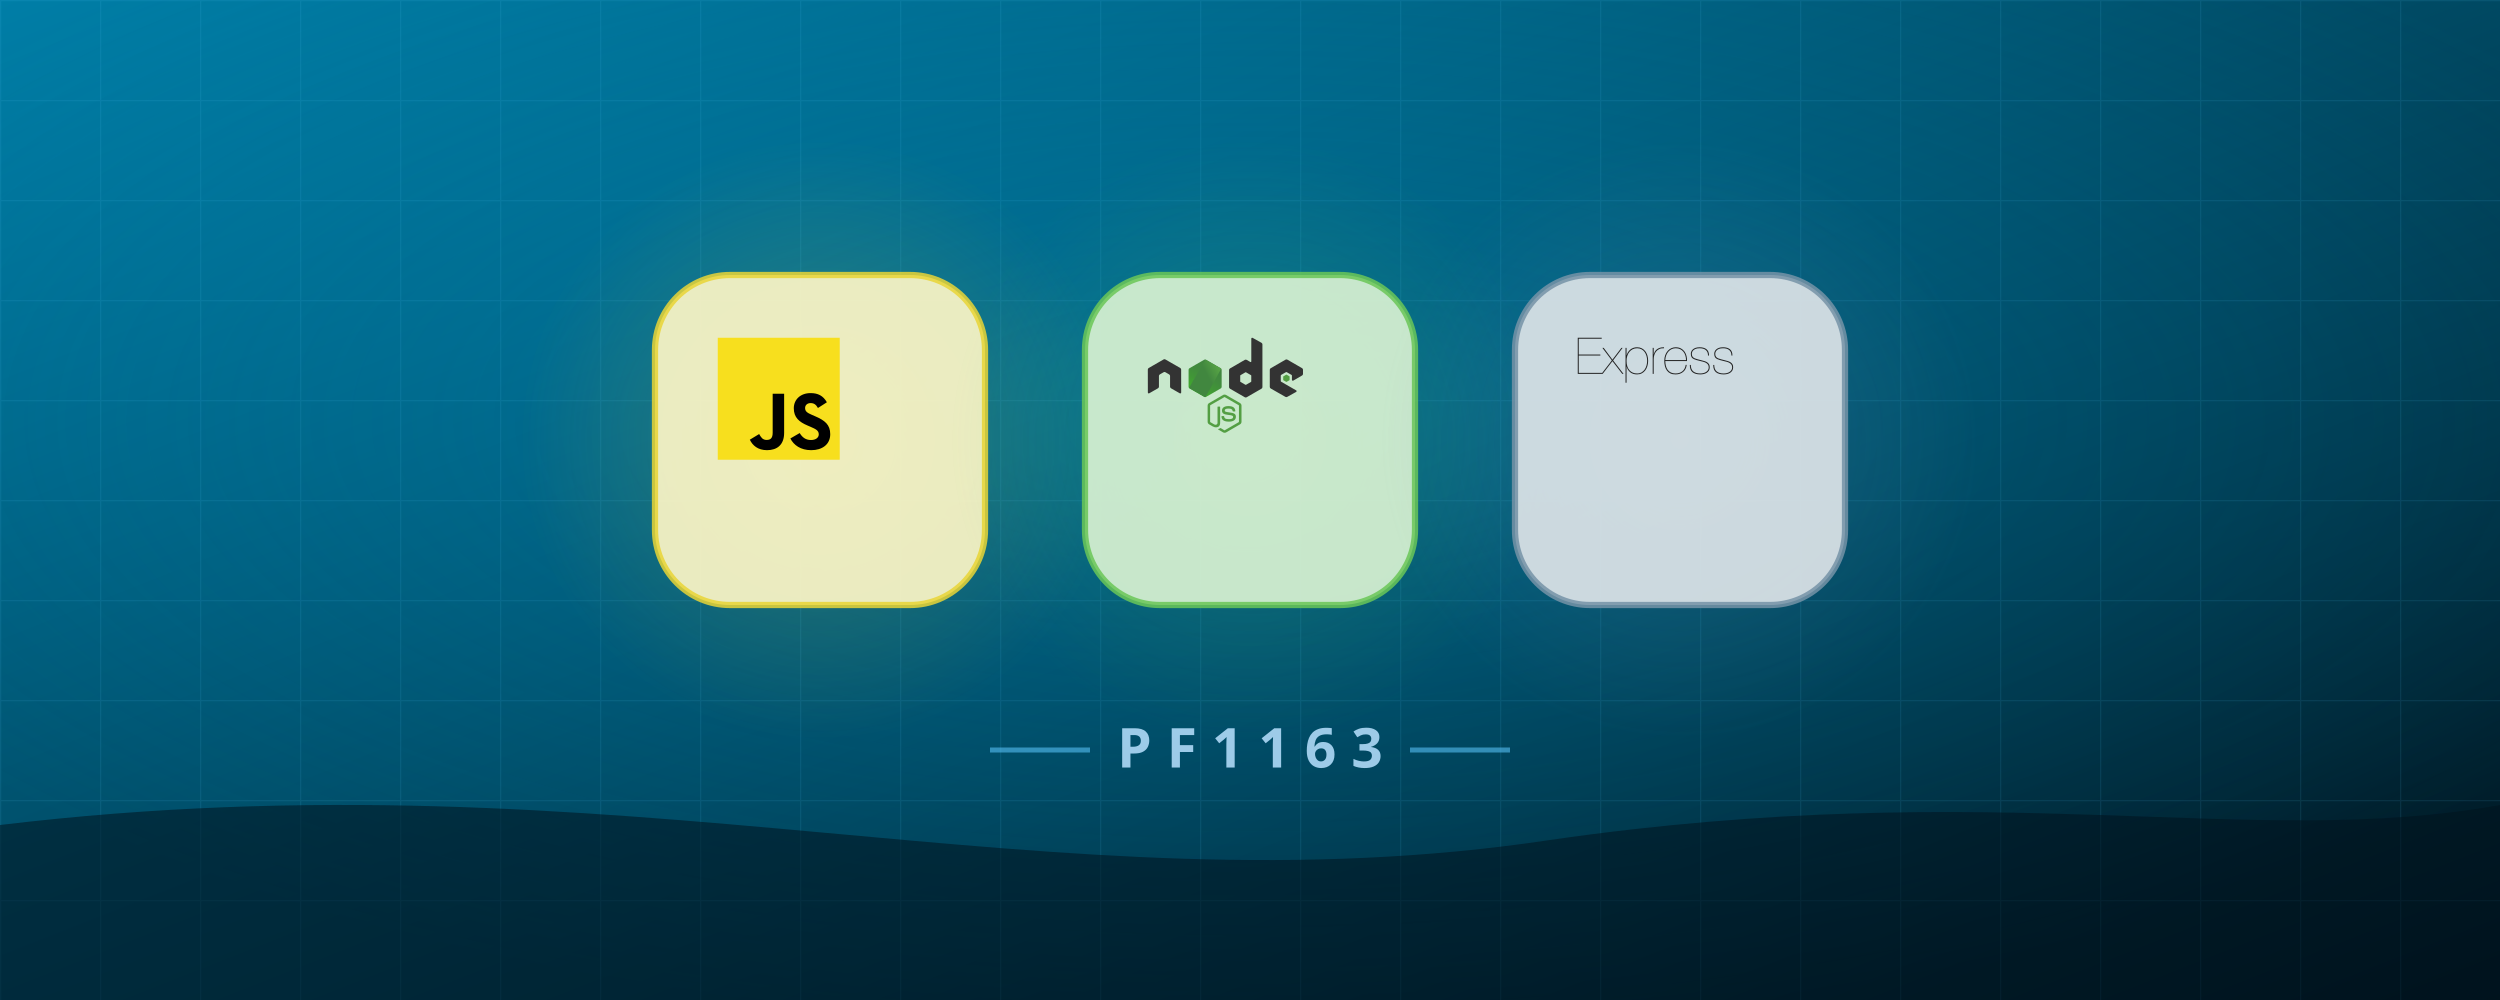
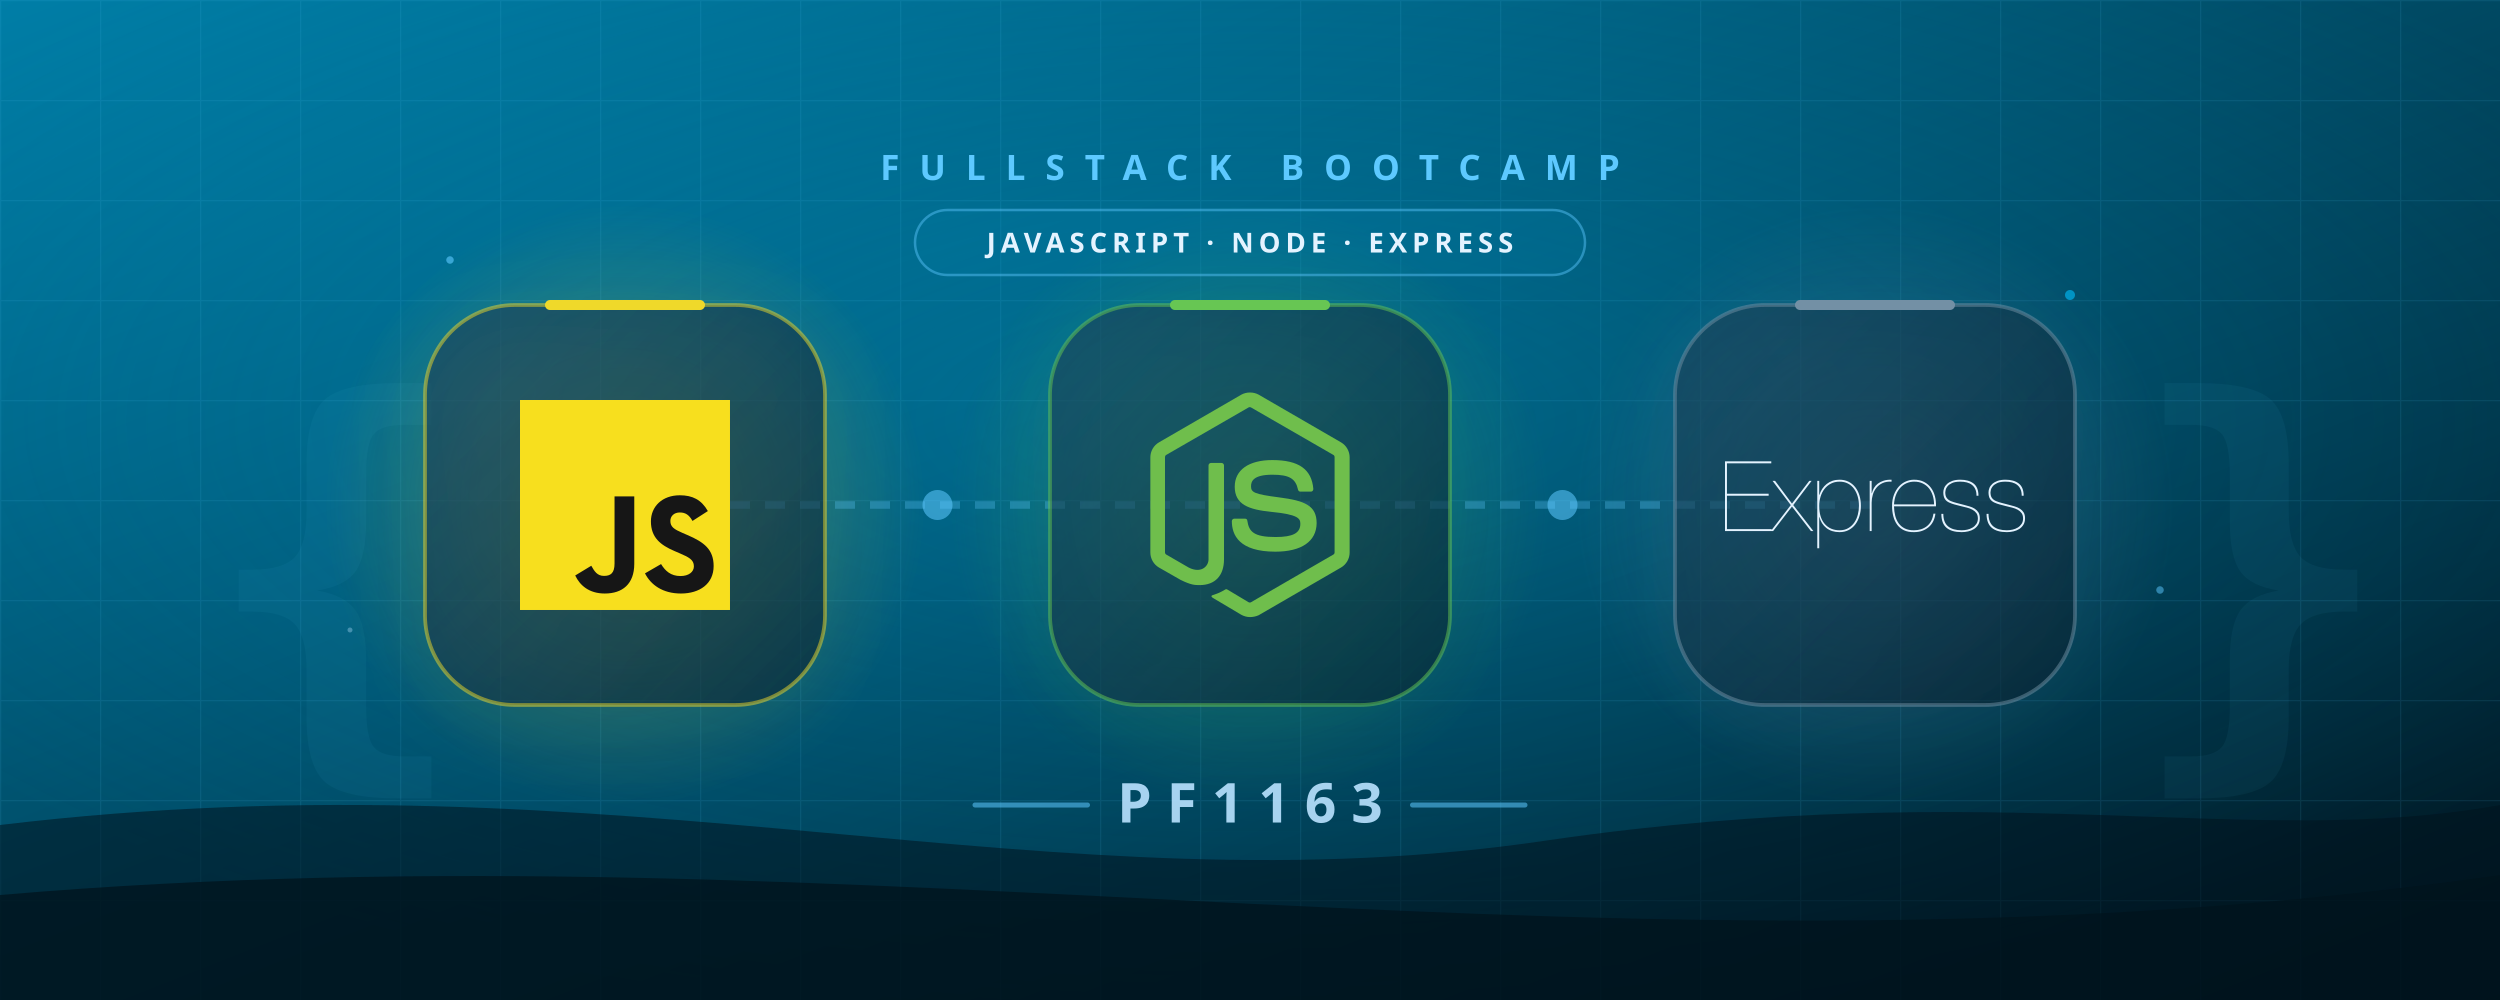
- <svg xmlns="http://www.w3.org/2000/svg" viewBox="0 0 1000 400" width="1000" height="400" role="img" aria-label="Bootcamp Full Stack JavaScript version original: JavaScript, Node.js y Express">
+ <svg xmlns="http://www.w3.org/2000/svg" viewBox="0 0 1000 400" width="1000" height="400" role="img" aria-label="Bootcamp Full Stack JavaScript: JavaScript, Node.js y Express" font-family="Lexend, 'Segoe UI', system-ui, sans-serif">
  <defs>
    <linearGradient id="fondo" x1="0" y1="0" x2="1" y2="1">
      <stop offset="0" stop-color="#007EA7" />
      <stop offset="1" stop-color="#00131D" />
    </linearGradient>
    <radialGradient id="resplandor" cx="0.5" cy="0.42" r="0.62">
      <stop offset="0" stop-color="#00B0E8" stop-opacity="0.30" />
      <stop offset="1" stop-color="#00B0E8" stop-opacity="0" />
    </radialGradient>
    <pattern id="malla" width="40" height="40" patternUnits="userSpaceOnUse">
      <path d="M40 0H0v40" fill="none" stroke="#5DC9FF" stroke-opacity="0.10" stroke-width="1" />
    </pattern>
-     <radialGradient id="halo-67c653" cx="0.5" cy="0.5" r="0.5">
-       <stop offset="0" stop-color="#67C653" stop-opacity="0.34" />
-       <stop offset="0.5" stop-color="#67C653" stop-opacity="0.10" />
+     <linearGradient id="cristal" x1="0" y1="0" x2="1" y2="1">
+       <stop offset="0" stop-color="#5DC9FF" stop-opacity="0.16" />
+       <stop offset="1" stop-color="#5DC9FF" stop-opacity="0.02" />
+     </linearGradient>
+     <filter id="sombra-nodo" x="-50%" y="-50%" width="200%" height="200%">
+       <feDropShadow dx="0" dy="4" stdDeviation="8" flood-color="#00131D" flood-opacity="0.6" />
+     </filter>
+     <radialGradient id="brillo-javascript" cx="0.5" cy="0.5" r="0.5">
+       <stop offset="0" stop-color="#EFD92A" stop-opacity="0.30" />
+       <stop offset="1" stop-color="#EFD92A" stop-opacity="0" />
+     </radialGradient>
+     <filter id="sombra-javascript" x="-25%" y="-25%" width="150%" height="150%">
+       <feDropShadow dx="0" dy="8" stdDeviation="16" flood-color="#EFD92A" flood-opacity="0.25" />
+     </filter>
+     <radialGradient id="brillo-nodejs" cx="0.5" cy="0.5" r="0.5">
+       <stop offset="0" stop-color="#67C653" stop-opacity="0.30" />
      <stop offset="1" stop-color="#67C653" stop-opacity="0" />
    </radialGradient>
-     <radialGradient id="halo-7390a5" cx="0.5" cy="0.5" r="0.5">
-       <stop offset="0" stop-color="#7390A5" stop-opacity="0.34" />
-       <stop offset="0.5" stop-color="#7390A5" stop-opacity="0.10" />
+     <filter id="sombra-nodejs" x="-25%" y="-25%" width="150%" height="150%">
+       <feDropShadow dx="0" dy="8" stdDeviation="16" flood-color="#67C653" flood-opacity="0.25" />
+     </filter>
+     <radialGradient id="brillo-express" cx="0.5" cy="0.5" r="0.5">
+       <stop offset="0" stop-color="#7390A5" stop-opacity="0.30" />
      <stop offset="1" stop-color="#7390A5" stop-opacity="0" />
    </radialGradient>
-     <radialGradient id="halo-efd92a" cx="0.5" cy="0.5" r="0.5">
-       <stop offset="0" stop-color="#EFD92A" stop-opacity="0.34" />
-       <stop offset="0.5" stop-color="#EFD92A" stop-opacity="0.10" />
-       <stop offset="1" stop-color="#EFD92A" stop-opacity="0" />
-     </radialGradient>
+     <filter id="sombra-express" x="-25%" y="-25%" width="150%" height="150%">
+       <feDropShadow dx="0" dy="8" stdDeviation="16" flood-color="#7390A5" flood-opacity="0.25" />
+     </filter>
  </defs>
  <rect width="1000" height="400" fill="url(#fondo)" />
  <rect width="1000" height="400" fill="url(#malla)" />
  <rect width="1000" height="400" fill="url(#resplandor)" />
-   <path d="M0 400 L0 330 C 250 300, 420 366, 620 336 C 800 310, 900 340, 1000 322 L1000 400 Z" fill="#00131D" fill-opacity="0.55" />
-   <g>
-     <ellipse cx="328" cy="176" rx="120" ry="120" fill="url(#halo-efd92a)" />
-     <rect x="262" y="110" width="132" height="132" rx="30" fill="#FAF5C6" fill-opacity="0.93" />
-     <rect x="262" y="110" width="132" height="132" rx="30" fill="none" stroke="#E9D535" stroke-opacity="0.85" stroke-width="2.5" />
-     <g transform="translate(287.1 135.1) scale(0.1906)">
-       <path fill="#f7df1e" d="M0 0h256v256H0z" />
-       <path d="m67.312 213.932l19.59-11.856c3.78 6.701 7.218 12.371 15.465 12.371c7.905 0 12.89-3.092 12.89-15.12v-81.798h24.057v82.138c0 24.917-14.606 36.259-35.916 36.259c-19.245 0-30.416-9.967-36.087-21.996m85.07-2.576l19.588-11.341c5.157 8.421 11.859 14.607 23.715 14.607c9.969 0 16.325-4.984 16.325-11.858c0-8.248-6.53-11.17-17.528-15.98l-6.013-2.58c-17.357-7.387-28.87-16.667-28.87-36.257c0-18.044 13.747-31.792 35.228-31.792c15.294 0 26.292 5.328 34.196 19.247l-18.732 12.03c-4.125-7.389-8.591-10.31-15.465-10.31c-7.046 0-11.514 4.468-11.514 10.31c0 7.217 4.468 10.14 14.778 14.608l6.014 2.577c20.45 8.765 31.963 17.7 31.963 37.804c0 21.654-17.012 33.51-39.867 33.51c-22.339 0-36.774-10.654-43.819-24.574" />
+   <g aria-hidden="true">
+     <text x="80" y="290" font-family="ui-monospace, SFMono-Regular, Menlo, monospace" font-size="180" font-weight="700" fill="#5DC9FF" fill-opacity="0.05">{</text>
+     <text x="850" y="290" font-family="ui-monospace, SFMono-Regular, Menlo, monospace" font-size="180" font-weight="700" fill="#5DC9FF" fill-opacity="0.05">}</text>
+     <path d="M0 400 L0 330 C 250 300, 420 366, 620 336 C 800 310, 900 340, 1000 322 L1000 400 Z" fill="#00131D" fill-opacity="0.55" />
+     <path d="M0 400 L0 358 C 350 328, 650 400, 1000 350 L1000 400 Z" fill="#00131D" fill-opacity="0.75" />
+   </g>
+   <g aria-hidden="true">
+     <circle cx="250" cy="202" r="120" fill="url(#brillo-javascript)" />
+     <circle cx="500" cy="202" r="120" fill="url(#brillo-nodejs)" />
+     <circle cx="750" cy="202" r="120" fill="url(#brillo-express)" />
+   </g>
+   <g aria-hidden="true">
+     <text x="500" y="72" text-anchor="middle" font-size="14" font-weight="700" letter-spacing="8" fill="#5DC9FF">FULLSTACK BOOTCAMP</text>
+     <rect x="366" y="84" width="268" height="26" rx="13" fill="#007EA7" fill-opacity="0.22" stroke="#5DC9FF" stroke-opacity="0.45" />
+     <text x="500" y="101" text-anchor="middle" font-size="11" font-weight="800" letter-spacing="2" fill="#E4F3FF">JAVASCRIPT · NODE · EXPRESS</text>
+   </g>
+   <g aria-hidden="true">
+     <line x1="250" y1="202" x2="750" y2="202" stroke="#5DC9FF" stroke-opacity="0.30" stroke-width="3" stroke-dasharray="8 6" />
+     <circle cx="375" cy="202" r="6" fill="#5DC9FF" fill-opacity="0.55" />
+     <circle cx="625" cy="202" r="6" fill="#5DC9FF" fill-opacity="0.55" />
+   </g>
+   <g aria-hidden="true">
+     <g transform="translate(170 122)">
+       <rect width="160" height="160" rx="36" fill="#00131D" fill-opacity="0.55" />
+       <rect width="160" height="160" rx="36" fill="url(#cristal)" stroke="#EFD92A" stroke-opacity="0.5" stroke-width="1.5" filter="url(#sombra-javascript)" />
+       <path d="M50 0h60" stroke="#EFD92A" stroke-width="4" stroke-linecap="round" />
+       <g transform="translate(38.0 38.0) scale(0.3281)">
+         <path fill="#f7df1e" d="M0 0h256v256H0z" />
+         <path fill="#161616" d="m67.312 213.932l19.59-11.856c3.78 6.701 7.218 12.371 15.465 12.371c7.905 0 12.89-3.092 12.89-15.12v-81.798h24.057v82.138c0 24.917-14.606 36.259-35.916 36.259c-19.245 0-30.416-9.967-36.087-21.996m85.07-2.576l19.588-11.341c5.157 8.421 11.859 14.607 23.715 14.607c9.969 0 16.325-4.984 16.325-11.858c0-8.248-6.53-11.17-17.528-15.98l-6.013-2.58c-17.357-7.387-28.87-16.667-28.87-36.257c0-18.044 13.747-31.792 35.228-31.792c15.294 0 26.292 5.328 34.196 19.247l-18.732 12.03c-4.125-7.389-8.591-10.31-15.465-10.31c-7.046 0-11.514 4.468-11.514 10.31c0 7.217 4.468 10.14 14.778 14.608l6.014 2.577c20.45 8.765 31.963 17.7 31.963 37.804c0 21.654-17.012 33.51-39.867 33.51c-22.339 0-36.774-10.654-43.819-24.574" />
+       </g>
    </g>
-   </g>
-   <g>
-     <ellipse cx="500" cy="176" rx="120" ry="120" fill="url(#halo-67c653)" />
-     <rect x="434" y="110" width="132" height="132" rx="30" fill="#D6F0D1" fill-opacity="0.93" />
-     <rect x="434" y="110" width="132" height="132" rx="30" fill="none" stroke="#6AC757" stroke-opacity="0.85" stroke-width="2.5" />
-     <g transform="translate(459.1 135.1) scale(0.1214)">
-       <defs>
-         <linearGradient id="ndA" x1="68.188%" x2="27.823%" y1="17.487%" y2="89.755%">
-           <stop offset="0%" stop-color="#41873f" />
-           <stop offset="32.88%" stop-color="#418b3d" />
-           <stop offset="63.52%" stop-color="#419637" />
-           <stop offset="93.19%" stop-color="#3fa92d" />
-           <stop offset="100%" stop-color="#3fae2a" />
-         </linearGradient>
-         <linearGradient id="ndB" x1="43.277%" x2="159.245%" y1="55.169%" y2="-18.306%">
-           <stop offset="13.76%" stop-color="#41873f" />
-           <stop offset="40.32%" stop-color="#54a044" />
-           <stop offset="71.36%" stop-color="#66b848" />
-           <stop offset="90.81%" stop-color="#6cc04a" />
-         </linearGradient>
-         <path id="ndP" d="M57.903 1.85a5.96 5.96 0 0 0-5.894 0L3.352 29.933c-1.85 1.04-2.89 3.005-2.89 5.085v56.286c0 2.08 1.156 4.045 2.89 5.085l48.657 28.085a5.96 5.96 0 0 0 5.894 0l48.658-28.085c1.849-1.04 2.89-3.005 2.89-5.085V35.019c0-2.08-1.157-4.045-2.89-5.085z" />
-         <radialGradient id="halo-25bbf3" cx="0.5" cy="0.5" r="0.5">
-           <stop offset="0" stop-color="#25BBF3" stop-opacity="0.34" />
-           <stop offset="0.5" stop-color="#25BBF3" stop-opacity="0.10" />
-           <stop offset="1" stop-color="#25BBF3" stop-opacity="0" />
-         </radialGradient>
-         <radialGradient id="halo-25c4f4" cx="0.5" cy="0.5" r="0.5">
-           <stop offset="0" stop-color="#25C4F4" stop-opacity="0.34" />
-           <stop offset="0.5" stop-color="#25C4F4" stop-opacity="0.10" />
-           <stop offset="1" stop-color="#25C4F4" stop-opacity="0" />
-         </radialGradient>
-         <radialGradient id="halo-2ab2ef" cx="0.5" cy="0.5" r="0.5">
-           <stop offset="0" stop-color="#2AB2EF" stop-opacity="0.34" />
-           <stop offset="0.5" stop-color="#2AB2EF" stop-opacity="0.10" />
-           <stop offset="1" stop-color="#2AB2EF" stop-opacity="0" />
-         </radialGradient>
-         <radialGradient id="halo-5392c6" cx="0.5" cy="0.5" r="0.5">
-           <stop offset="0" stop-color="#5392C6" stop-opacity="0.34" />
-           <stop offset="0.5" stop-color="#5392C6" stop-opacity="0.10" />
-           <stop offset="1" stop-color="#5392C6" stop-opacity="0" />
-         </radialGradient>
-         <radialGradient id="halo-67c653" cx="0.5" cy="0.5" r="0.5">
-           <stop offset="0" stop-color="#67C653" stop-opacity="0.34" />
-           <stop offset="0.5" stop-color="#67C653" stop-opacity="0.10" />
-           <stop offset="1" stop-color="#67C653" stop-opacity="0" />
-         </radialGradient>
-         <radialGradient id="halo-7390a5" cx="0.5" cy="0.5" r="0.5">
-           <stop offset="0" stop-color="#7390A5" stop-opacity="0.34" />
-           <stop offset="0.5" stop-color="#7390A5" stop-opacity="0.10" />
-           <stop offset="1" stop-color="#7390A5" stop-opacity="0" />
-         </radialGradient>
-         <radialGradient id="halo-d85440" cx="0.5" cy="0.5" r="0.5">
-           <stop offset="0" stop-color="#D85440" stop-opacity="0.34" />
-           <stop offset="0.5" stop-color="#D85440" stop-opacity="0.10" />
-           <stop offset="1" stop-color="#D85440" stop-opacity="0" />
-         </radialGradient>
-         <radialGradient id="halo-efd92a" cx="0.5" cy="0.5" r="0.5">
-           <stop offset="0" stop-color="#EFD92A" stop-opacity="0.34" />
-           <stop offset="0.5" stop-color="#EFD92A" stop-opacity="0.10" />
-           <stop offset="1" stop-color="#EFD92A" stop-opacity="0" />
-         </radialGradient>
-       </defs>
-       <g fill="none">
-         <path fill="#539e43" d="M253.11 313.094c-1.733 0-3.351-.462-4.854-1.271l-15.371-9.13c-2.312-1.272-1.156-1.734-.462-1.965c3.12-1.04 3.698-1.272 6.934-3.12c.347-.232.81-.116 1.156.115l11.789 7.05c.462.231 1.04.231 1.386 0l46.115-26.698c.462-.231.694-.694.694-1.271v-53.28c0-.579-.232-1.04-.694-1.272l-46.115-26.582c-.462-.232-1.04-.232-1.386 0l-46.115 26.582c-.462.231-.694.809-.694 1.271v53.28c0 .463.232 1.04.694 1.272l12.598 7.281c6.819 3.467 11.095-.578 11.095-4.623v-52.587c0-.693.578-1.387 1.387-1.387h5.894c.694 0 1.387.578 1.387 1.387v52.587c0 9.13-4.97 14.447-13.638 14.447c-2.658 0-4.738 0-10.633-2.89l-12.135-6.934c-3.005-1.733-4.854-4.97-4.854-8.437v-53.28c0-3.467 1.849-6.704 4.854-8.437l46.114-26.698c2.89-1.618 6.82-1.618 9.709 0l46.114 26.698c3.005 1.733 4.855 4.97 4.855 8.437v53.28c0 3.467-1.85 6.704-4.855 8.437l-46.114 26.698c-1.503.694-3.236 1.04-4.854 1.04m14.216-36.637c-20.225 0-24.386-9.246-24.386-17.105c0-.694.578-1.387 1.387-1.387h6.01c.693 0 1.271.462 1.271 1.156c.925 6.125 3.583 9.13 15.834 9.13c9.708 0 13.87-2.196 13.87-7.397c0-3.005-1.157-5.2-16.297-6.703c-12.598-1.272-20.457-4.045-20.457-14.1c0-9.362 7.86-14.91 21.035-14.91c14.793 0 22.075 5.086 23 16.18q0 .521-.347 1.041c-.232.231-.578.462-.925.462h-6.01c-.578 0-1.156-.462-1.271-1.04c-1.387-6.356-4.97-8.437-14.447-8.437c-10.633 0-11.905 3.699-11.905 6.472c0 3.352 1.503 4.392 15.834 6.241c14.216 1.85 20.92 4.508 20.92 14.447c-.116 10.171-8.437 15.95-23.116 15.95" />
-         <path fill="#333" d="M110.028 104.712c0-2.08-1.156-4.046-3.005-5.086l-49.004-28.2c-.81-.463-1.734-.694-2.658-.81h-.463c-.924 0-1.849.347-2.658.81l-49.004 28.2c-1.85 1.04-3.005 3.005-3.005 5.086l.116 75.817c0 1.04.578 2.08 1.502 2.543c.925.578 2.08.578 2.89 0l29.125-16.643c1.849-1.04 3.005-3.005 3.005-5.085v-35.482c0-2.08 1.155-4.045 3.005-5.085l12.366-7.166c.925-.578 1.965-.81 3.005-.81s2.08.232 2.89.81l12.366 7.166c1.85 1.04 3.005 3.004 3.005 5.085v35.482c0 2.08 1.156 4.045 3.005 5.085l29.125 16.643a2.82 2.82 0 0 0 3.005 0c.925-.463 1.503-1.503 1.503-2.543zM345.571.347c-.924-.463-2.08-.463-2.89 0c-.924.578-1.502 1.502-1.502 2.542v75.125c0 .693-.346 1.386-1.04 1.849q-1.04.519-2.08 0l-12.251-7.05a5.96 5.96 0 0 0-5.895 0l-49.004 28.316c-1.849 1.04-3.005 3.005-3.005 5.085v56.516c0 2.08 1.156 4.046 3.005 5.086l49.004 28.316a5.96 5.96 0 0 0 5.895 0l49.004-28.316c1.849-1.04 3.005-3.005 3.005-5.086V21.844c0-2.196-1.156-4.16-3.005-5.201zm-4.507 143.776c0 .578-.231 1.04-.694 1.271l-16.758 9.708a1.71 1.71 0 0 1-1.503 0l-16.758-9.708c-.463-.231-.694-.809-.694-1.271v-19.417c0-.578.231-1.04.694-1.271l16.758-9.709a1.71 1.71 0 0 1 1.503 0l16.758 9.709c.463.23.694.809.694 1.271zm167.584-19.879c1.85-1.04 2.89-3.005 2.89-5.086v-13.753c0-2.08-1.156-4.045-2.89-5.085l-48.657-28.2a5.96 5.96 0 0 0-5.895 0l-49.004 28.315c-1.85 1.04-3.005 3.005-3.005 5.085v56.517c0 2.08 1.156 4.045 3.005 5.085l48.657 27.738c1.85 1.04 4.046 1.04 5.78 0L489 178.45c.925-.463 1.503-1.503 1.503-2.543s-.578-2.08-1.503-2.543l-49.235-28.316c-.925-.578-1.503-1.502-1.503-2.542v-17.683c0-1.04.578-2.08 1.503-2.543l15.371-8.784a2.82 2.82 0 0 1 3.005 0l15.372 8.784c.925.578 1.502 1.502 1.502 2.543v13.869c0 1.04.578 2.08 1.503 2.542a2.82 2.82 0 0 0 3.005 0z" />
-         <path fill="#539e43" d="M456.292 121.585a1.05 1.05 0 0 1 1.156 0l9.362 5.432c.346.232.577.578.577 1.04v10.865c0 .462-.23.809-.577 1.04l-9.362 5.432a1.05 1.05 0 0 1-1.156 0l-9.361-5.432c-.347-.231-.578-.578-.578-1.04v-10.864c0-.463.23-.81.578-1.04z" />
-         <g transform="translate(134.068 70.501)">
-           <mask id="ndM" fill="#fff">
-             <use href="#ndP" />
-           </mask>
-           <use fill="url(#ndA)" href="#ndP" />
-           <g mask="url(#ndM)">
-             <path d="M51.893 1.85L3.121 29.933C1.27 30.974 0 32.94 0 35.02v56.286c0 1.387.578 2.658 1.502 3.698L56.285 1.156c-1.387-.231-3.005-.116-4.392.693m4.739 123.204c.462-.116.925-.347 1.387-.578l48.773-28.085c1.85-1.04 3.005-3.005 3.005-5.085V35.019c0-1.502-.694-3.005-1.734-4.045z" />
-             <path fill="url(#ndB)" d="M106.676 29.934L57.788 1.85a8 8 0 0 0-1.503-.578L1.502 95.12a6.1 6.1 0 0 0 1.619 1.387l48.888 28.085c1.387.809 3.005 1.04 4.507.577l51.432-94.078c-.347-.462-.81-.81-1.272-1.156" />
-           </g>
-         </g>
+     <g transform="translate(420 122)">
+       <rect width="160" height="160" rx="36" fill="#00131D" fill-opacity="0.55" />
+       <rect width="160" height="160" rx="36" fill="url(#cristal)" stroke="#67C653" stroke-opacity="0.5" stroke-width="1.5" filter="url(#sombra-nodejs)" />
+       <path d="M50 0h60" stroke="#67C653" stroke-width="4" stroke-linecap="round" />
+       <g transform="translate(40.14 35.0) scale(0.3114)">
+         <path fill="#6FBE4C" d="M128 288.464c-3.975 0-7.685-1.06-11.13-2.915l-35.247-20.936c-5.3-2.915-2.65-3.975-1.06-4.505c7.155-2.385 8.48-2.915 15.9-7.156c.796-.53 1.856-.265 2.65.265l27.032 16.166c1.06.53 2.385.53 3.18 0l105.74-61.217c1.06-.53 1.59-1.59 1.59-2.915V83.08c0-1.325-.53-2.385-1.59-2.915l-105.74-60.953c-1.06-.53-2.385-.53-3.18 0L20.405 80.166c-1.06.53-1.59 1.855-1.59 2.915v122.17c0 1.06.53 2.385 1.59 2.915l28.887 16.695c15.636 7.95 25.44-1.325 25.44-10.6V93.68c0-1.59 1.326-3.18 3.181-3.18h13.516c1.59 0 3.18 1.325 3.18 3.18v120.58c0 20.936-11.396 33.126-31.272 33.126c-6.095 0-10.865 0-24.38-6.625l-27.827-15.9C4.24 220.885 0 213.465 0 205.515V83.346C0 75.396 4.24 67.976 11.13 64L116.87 2.783c6.625-3.71 15.635-3.71 22.26 0L244.87 64C251.76 67.975 256 75.395 256 83.346v122.17c0 7.95-4.24 15.37-11.13 19.345L139.13 286.08c-3.445 1.59-7.42 2.385-11.13 2.385m32.596-84.009c-46.377 0-55.917-21.2-55.917-39.221c0-1.59 1.325-3.18 3.18-3.18h13.78c1.59 0 2.916 1.06 2.916 2.65c2.12 14.045 8.215 20.936 36.306 20.936c22.261 0 31.802-5.035 31.802-16.96c0-6.891-2.65-11.926-37.367-15.372c-28.886-2.915-46.907-9.275-46.907-32.33c0-21.467 18.02-34.187 48.232-34.187c33.921 0 50.617 11.66 52.737 37.101q0 1.193-.795 2.385c-.53.53-1.325 1.06-2.12 1.06h-13.78c-1.326 0-2.65-1.06-2.916-2.385c-3.18-14.575-11.395-19.345-33.126-19.345c-24.38 0-27.296 8.48-27.296 14.84c0 7.686 3.445 10.07 36.306 14.31c32.597 4.24 47.967 10.336 47.967 33.127c-.265 23.321-19.345 36.571-53.002 36.571" />
+       </g>
+     </g>
+     <g transform="translate(670 122)">
+       <rect width="160" height="160" rx="36" fill="#00131D" fill-opacity="0.55" />
+       <rect width="160" height="160" rx="36" fill="url(#cristal)" stroke="#7390A5" stroke-opacity="0.5" stroke-width="1.5" filter="url(#sombra-express)" />
+       <path d="M50 0h60" stroke="#7390A5" stroke-width="4" stroke-linecap="round" />
+       <g transform="translate(20.0 62.54) scale(0.2344)">
+         <path fill="#E4F3FF" d="M3.332 115.629V58.648h71.144v-3.333H3.332V3.332h75.642V0H0v118.961h79.64v-3.332zm140.455-82.307l-29.49 38.821l-28.825-38.82H81.14l31.157 41.32L78.14 118.96h3.999l32.156-41.82l32.323 41.82h4.165l-34.322-44.319l31.323-41.32zm16.994 114.963V94.97h.333q3 11.662 11.83 18.744q8.83 7.08 22.492 7.081q8.83 0 15.662-3.582q6.83-3.582 11.413-9.747q4.581-6.165 6.998-14.329t2.416-17.16q0-9.665-2.5-17.828q-2.5-8.165-7.247-14.162q-4.749-6-11.497-9.33q-6.747-3.333-15.245-3.333q-6.498 0-12.079 1.916t-9.913 5.415a36.7 36.7 0 0 0-7.498 8.247q-3.165 4.749-4.832 10.414h-.333V33.322h-3.332v114.963zm34.655-30.657q-15.66 0-25.158-10.746q-9.497-10.746-9.497-30.907q0-8.331 2.333-15.828t6.747-13.162t10.913-8.997t14.662-3.333q8.331 0 14.579 3.333q6.248 3.332 10.33 9.08t6.165 13.162t2.082 15.745q0 7.499-1.916 14.912t-5.915 13.33q-3.997 5.913-10.246 9.663q-6.249 3.748-15.079 3.748m54.816 1.333V70.477q0-6.998 2-13.662q1.998-6.665 6.164-11.746t10.58-7.998t15.245-2.416v-3.332q-7.664-.166-13.412 1.666q-5.749 1.833-9.914 4.999t-6.664 7.414a33.2 33.2 0 0 0-3.666 9.08h-.333v-21.16h-3.332v85.64zm38.154-42.153h71.643q.334-8.83-1.749-16.994q-2.082-8.165-6.664-14.495q-4.582-6.332-11.83-10.164t-17.244-3.832q-7.165 0-13.996 3q-6.831 2.998-11.996 8.746t-8.33 14.08t-3.166 18.993q0 9.497 2.166 17.744t6.664 14.329q4.5 6.081 11.58 9.413q7.08 3.333 17.078 3.166q14.661 0 24.658-8.247t11.83-23.243h-3.332q-2.166 14.163-11.08 21.243q-8.914 7.081-22.41 7.081q-9.163 0-15.495-3.165q-6.33-3.166-10.33-8.664q-3.998-5.499-5.914-12.913q-1.917-7.413-2.083-16.078m68.311-3.332h-68.31q.498-8.997 3.331-16.161q2.833-7.166 7.415-12.246q4.581-5.081 10.663-7.748t13.079-2.666q8.33 0 14.662 3.083q6.33 3.083 10.58 8.414q4.248 5.332 6.414 12.412q2.166 7.082 2.166 14.912m72.477-14.828h3.332q0-14.33-8.33-20.827q-8.332-6.498-22.66-6.498q-7.998 0-13.496 2t-8.997 5.164q-3.498 3.165-4.998 6.998t-1.5 7.331q0 6.997 2.5 11.163q2.499 4.165 7.83 6.498q3.665 1.665 8.331 3q4.665 1.332 10.83 2.831q5.497 1.335 10.83 2.666q5.331 1.334 9.413 3.582q4.083 2.25 6.665 5.749t2.582 9.163q0 5.499-2.582 9.33a20.8 20.8 0 0 1-6.581 6.249q-4 2.415-8.914 3.498q-4.915 1.083-9.58 1.083q-15.162 0-23.243-6.747q-8.08-6.748-8.08-21.244h-3.333q0 16.162 8.747 23.66q8.748 7.497 25.909 7.497q5.497 0 11.08-1.25q5.58-1.249 9.996-4.082a22.6 22.6 0 0 0 7.164-7.33q2.75-4.5 2.75-10.997q0-6.165-2.416-9.997t-6.332-6.331t-8.83-3.915a516 516 0 0 0-9.914-2.75a1727 1727 0 0 0-12.246-3.165q-5.247-1.333-9.746-3.166q-4.332-1.833-6.915-5.248q-2.582-3.416-2.582-9.747q0-1.166.666-4.165q.667-3 3.166-6.082t7.664-5.498t14.162-2.416q6.164 0 11.246 1.333t8.747 4.249t5.665 7.414q2 4.5 2 10.997m77.141 0h3.332q0-14.33-8.33-20.827t-22.66-6.498q-7.997 0-13.495 2q-5.499 1.999-8.997 5.164q-3.5 3.165-4.999 6.998q-1.5 3.833-1.499 7.331q0 6.997 2.5 11.163q2.498 4.165 7.83 6.498q3.666 1.665 8.33 3q4.665 1.332 10.83 2.831q5.499 1.335 10.83 2.666q5.332 1.334 9.414 3.582q4.082 2.25 6.664 5.749q2.583 3.498 2.583 9.163q0 5.499-2.583 9.33a20.8 20.8 0 0 1-6.58 6.249q-4 2.415-8.915 3.498t-9.58 1.083q-15.162 0-23.242-6.747q-8.082-6.748-8.081-21.244h-3.332q0 16.162 8.747 23.66q8.746 7.497 25.908 7.497q5.499 0 11.08-1.25q5.58-1.249 9.997-4.082a22.6 22.6 0 0 0 7.164-7.33q2.75-4.5 2.749-10.997q0-6.165-2.416-9.997t-6.331-6.331t-8.83-3.915a516 516 0 0 0-9.914-2.75a1727 1727 0 0 0-12.246-3.165q-5.249-1.333-9.747-3.166q-4.332-1.833-6.914-5.248q-2.583-3.416-2.583-9.747q0-1.166.667-4.165t3.165-6.082q2.5-3.081 7.664-5.498q5.165-2.415 14.163-2.416q6.164 0 11.246 1.333t8.747 4.249t5.665 7.414q2 4.5 2 10.997" />
      </g>
    </g>
  </g>
-   <g>
-     <ellipse cx="672" cy="176" rx="120" ry="120" fill="url(#halo-7390a5)" />
-     <rect x="606" y="110" width="132" height="132" rx="30" fill="#DAE2E7" fill-opacity="0.93" />
-     <rect x="606" y="110" width="132" height="132" rx="30" fill="none" stroke="#7693A7" stroke-opacity="0.85" stroke-width="2.5" />
-     <g transform="translate(631.1 135.1) scale(0.1214)">
-       <path fill="#222" d="M3.332 115.629V58.648h71.144v-3.333H3.332V3.332h75.642V0H0v118.961h79.64v-3.332zm140.455-82.307l-29.49 38.821l-28.825-38.82H81.14l31.157 41.32L78.14 118.96h3.999l32.156-41.82l32.323 41.82h4.165l-34.322-44.319l31.323-41.32zm16.994 114.963V94.97h.333q3 11.662 11.83 18.744q8.83 7.08 22.492 7.081q8.83 0 15.662-3.582q6.83-3.582 11.413-9.747q4.581-6.165 6.998-14.329t2.416-17.16q0-9.665-2.5-17.828q-2.5-8.165-7.247-14.162q-4.749-6-11.497-9.33q-6.747-3.333-15.245-3.333q-6.498 0-12.079 1.916t-9.913 5.415a36.7 36.7 0 0 0-7.498 8.247q-3.165 4.749-4.832 10.414h-.333V33.322h-3.332v114.963zm34.655-30.657q-15.66 0-25.158-10.746q-9.497-10.746-9.497-30.907q0-8.331 2.333-15.828t6.747-13.162t10.913-8.997t14.662-3.333q8.331 0 14.579 3.333q6.248 3.332 10.33 9.08t6.165 13.162t2.082 15.745q0 7.499-1.916 14.912t-5.915 13.33q-3.997 5.913-10.246 9.663q-6.249 3.748-15.079 3.748m54.816 1.333V70.477q0-6.998 2-13.662q1.998-6.665 6.164-11.746t10.58-7.998t15.245-2.416v-3.332q-7.664-.166-13.412 1.666q-5.749 1.833-9.914 4.999t-6.664 7.414a33.2 33.2 0 0 0-3.666 9.08h-.333v-21.16h-3.332v85.64zm38.154-42.153h71.643q.334-8.83-1.749-16.994q-2.082-8.165-6.664-14.495q-4.582-6.332-11.83-10.164t-17.244-3.832q-7.165 0-13.996 3q-6.831 2.998-11.996 8.746t-8.33 14.08t-3.166 18.993q0 9.497 2.166 17.744t6.664 14.329q4.5 6.081 11.58 9.413q7.08 3.333 17.078 3.166q14.661 0 24.658-8.247t11.83-23.243h-3.332q-2.166 14.163-11.08 21.243q-8.914 7.081-22.41 7.081q-9.163 0-15.495-3.165q-6.33-3.166-10.33-8.664q-3.998-5.499-5.914-12.913q-1.917-7.413-2.083-16.078m68.311-3.332h-68.31q.498-8.997 3.331-16.161q2.833-7.166 7.415-12.246q4.581-5.081 10.663-7.748t13.079-2.666q8.33 0 14.662 3.083q6.33 3.083 10.58 8.414q4.248 5.332 6.414 12.412q2.166 7.082 2.166 14.912m72.477-14.828h3.332q0-14.33-8.33-20.827q-8.332-6.498-22.66-6.498q-7.998 0-13.496 2t-8.997 5.164q-3.498 3.165-4.998 6.998t-1.5 7.331q0 6.997 2.5 11.163q2.499 4.165 7.83 6.498q3.665 1.665 8.331 3q4.665 1.332 10.83 2.831q5.497 1.335 10.83 2.666q5.331 1.334 9.413 3.582q4.083 2.25 6.665 5.749t2.582 9.163q0 5.499-2.582 9.33a20.8 20.8 0 0 1-6.581 6.249q-4 2.415-8.914 3.498q-4.915 1.083-9.58 1.083q-15.162 0-23.243-6.747q-8.08-6.748-8.08-21.244h-3.333q0 16.162 8.747 23.66q8.748 7.497 25.909 7.497q5.497 0 11.08-1.25q5.58-1.249 9.996-4.082a22.6 22.6 0 0 0 7.164-7.33q2.75-4.5 2.75-10.997q0-6.165-2.416-9.997t-6.332-6.331t-8.83-3.915a516 516 0 0 0-9.914-2.75a1727 1727 0 0 0-12.246-3.165q-5.247-1.333-9.746-3.166q-4.332-1.833-6.915-5.248q-2.582-3.416-2.582-9.747q0-1.166.666-4.165q.667-3 3.166-6.082t7.664-5.498t14.162-2.416q6.164 0 11.246 1.333t8.747 4.249t5.665 7.414q2 4.5 2 10.997m77.141 0h3.332q0-14.33-8.33-20.827t-22.66-6.498q-7.997 0-13.495 2q-5.499 1.999-8.997 5.164q-3.5 3.165-4.999 6.998q-1.5 3.833-1.499 7.331q0 6.997 2.5 11.163q2.498 4.165 7.83 6.498q3.666 1.665 8.33 3q4.665 1.332 10.83 2.831q5.499 1.335 10.83 2.666q5.332 1.334 9.414 3.582q4.082 2.25 6.664 5.749q2.583 3.498 2.583 9.163q0 5.499-2.583 9.33a20.8 20.8 0 0 1-6.58 6.249q-4 2.415-8.915 3.498t-9.58 1.083q-15.162 0-23.242-6.747q-8.082-6.748-8.081-21.244h-3.332q0 16.162 8.747 23.66q8.746 7.497 25.908 7.497q5.499 0 11.08-1.25q5.58-1.249 9.997-4.082a22.6 22.6 0 0 0 7.164-7.33q2.75-4.5 2.749-10.997q0-6.165-2.416-9.997t-6.331-6.331t-8.83-3.915a516 516 0 0 0-9.914-2.75a1727 1727 0 0 0-12.246-3.165q-5.249-1.333-9.747-3.166q-4.332-1.833-6.914-5.248q-2.583-3.416-2.583-9.747q0-1.166.667-4.165t3.165-6.082q2.5-3.081 7.664-5.498q5.165-2.415 14.163-2.416q6.164 0 11.246 1.333t8.747 4.249t5.665 7.414q2 4.5 2 10.997" />
-     </g>
+   <g aria-hidden="true">
+     <line x1="390" y1="322" x2="435" y2="322" stroke="#5DC9FF" stroke-opacity="0.55" stroke-width="2" stroke-linecap="round" />
+     <text x="500" y="329" text-anchor="middle" font-size="22" font-weight="700" letter-spacing="6" fill="#B9E2FF" fill-opacity="0.9">PF1163</text>
+     <line x1="565" y1="322" x2="610" y2="322" stroke="#5DC9FF" stroke-opacity="0.55" stroke-width="2" stroke-linecap="round" />
  </g>
  <g aria-hidden="true">
-     <line x1="396" y1="300" x2="436" y2="300" stroke="#5DC9FF" stroke-opacity="0.55" stroke-width="2" />
-     <line x1="564" y1="300" x2="604" y2="300" stroke="#5DC9FF" stroke-opacity="0.55" stroke-width="2" />
-     <text x="500" y="307" text-anchor="middle" font-family="Lexend, sans-serif" font-size="22" font-weight="700" letter-spacing="6" fill="#B9E2FF" fill-opacity="0.85">PF1163</text>
+     <circle cx="180" cy="104" r="1.5" fill="#5DC9FF" fill-opacity="0.6" />
+     <circle cx="828" cy="118" r="2" fill="#00B0E8" fill-opacity="0.7" />
+     <circle cx="140" cy="252" r="1" fill="#B9E2FF" fill-opacity="0.35" />
+     <circle cx="864" cy="236" r="1.5" fill="#5DC9FF" fill-opacity="0.5" />
  </g>
</svg>
